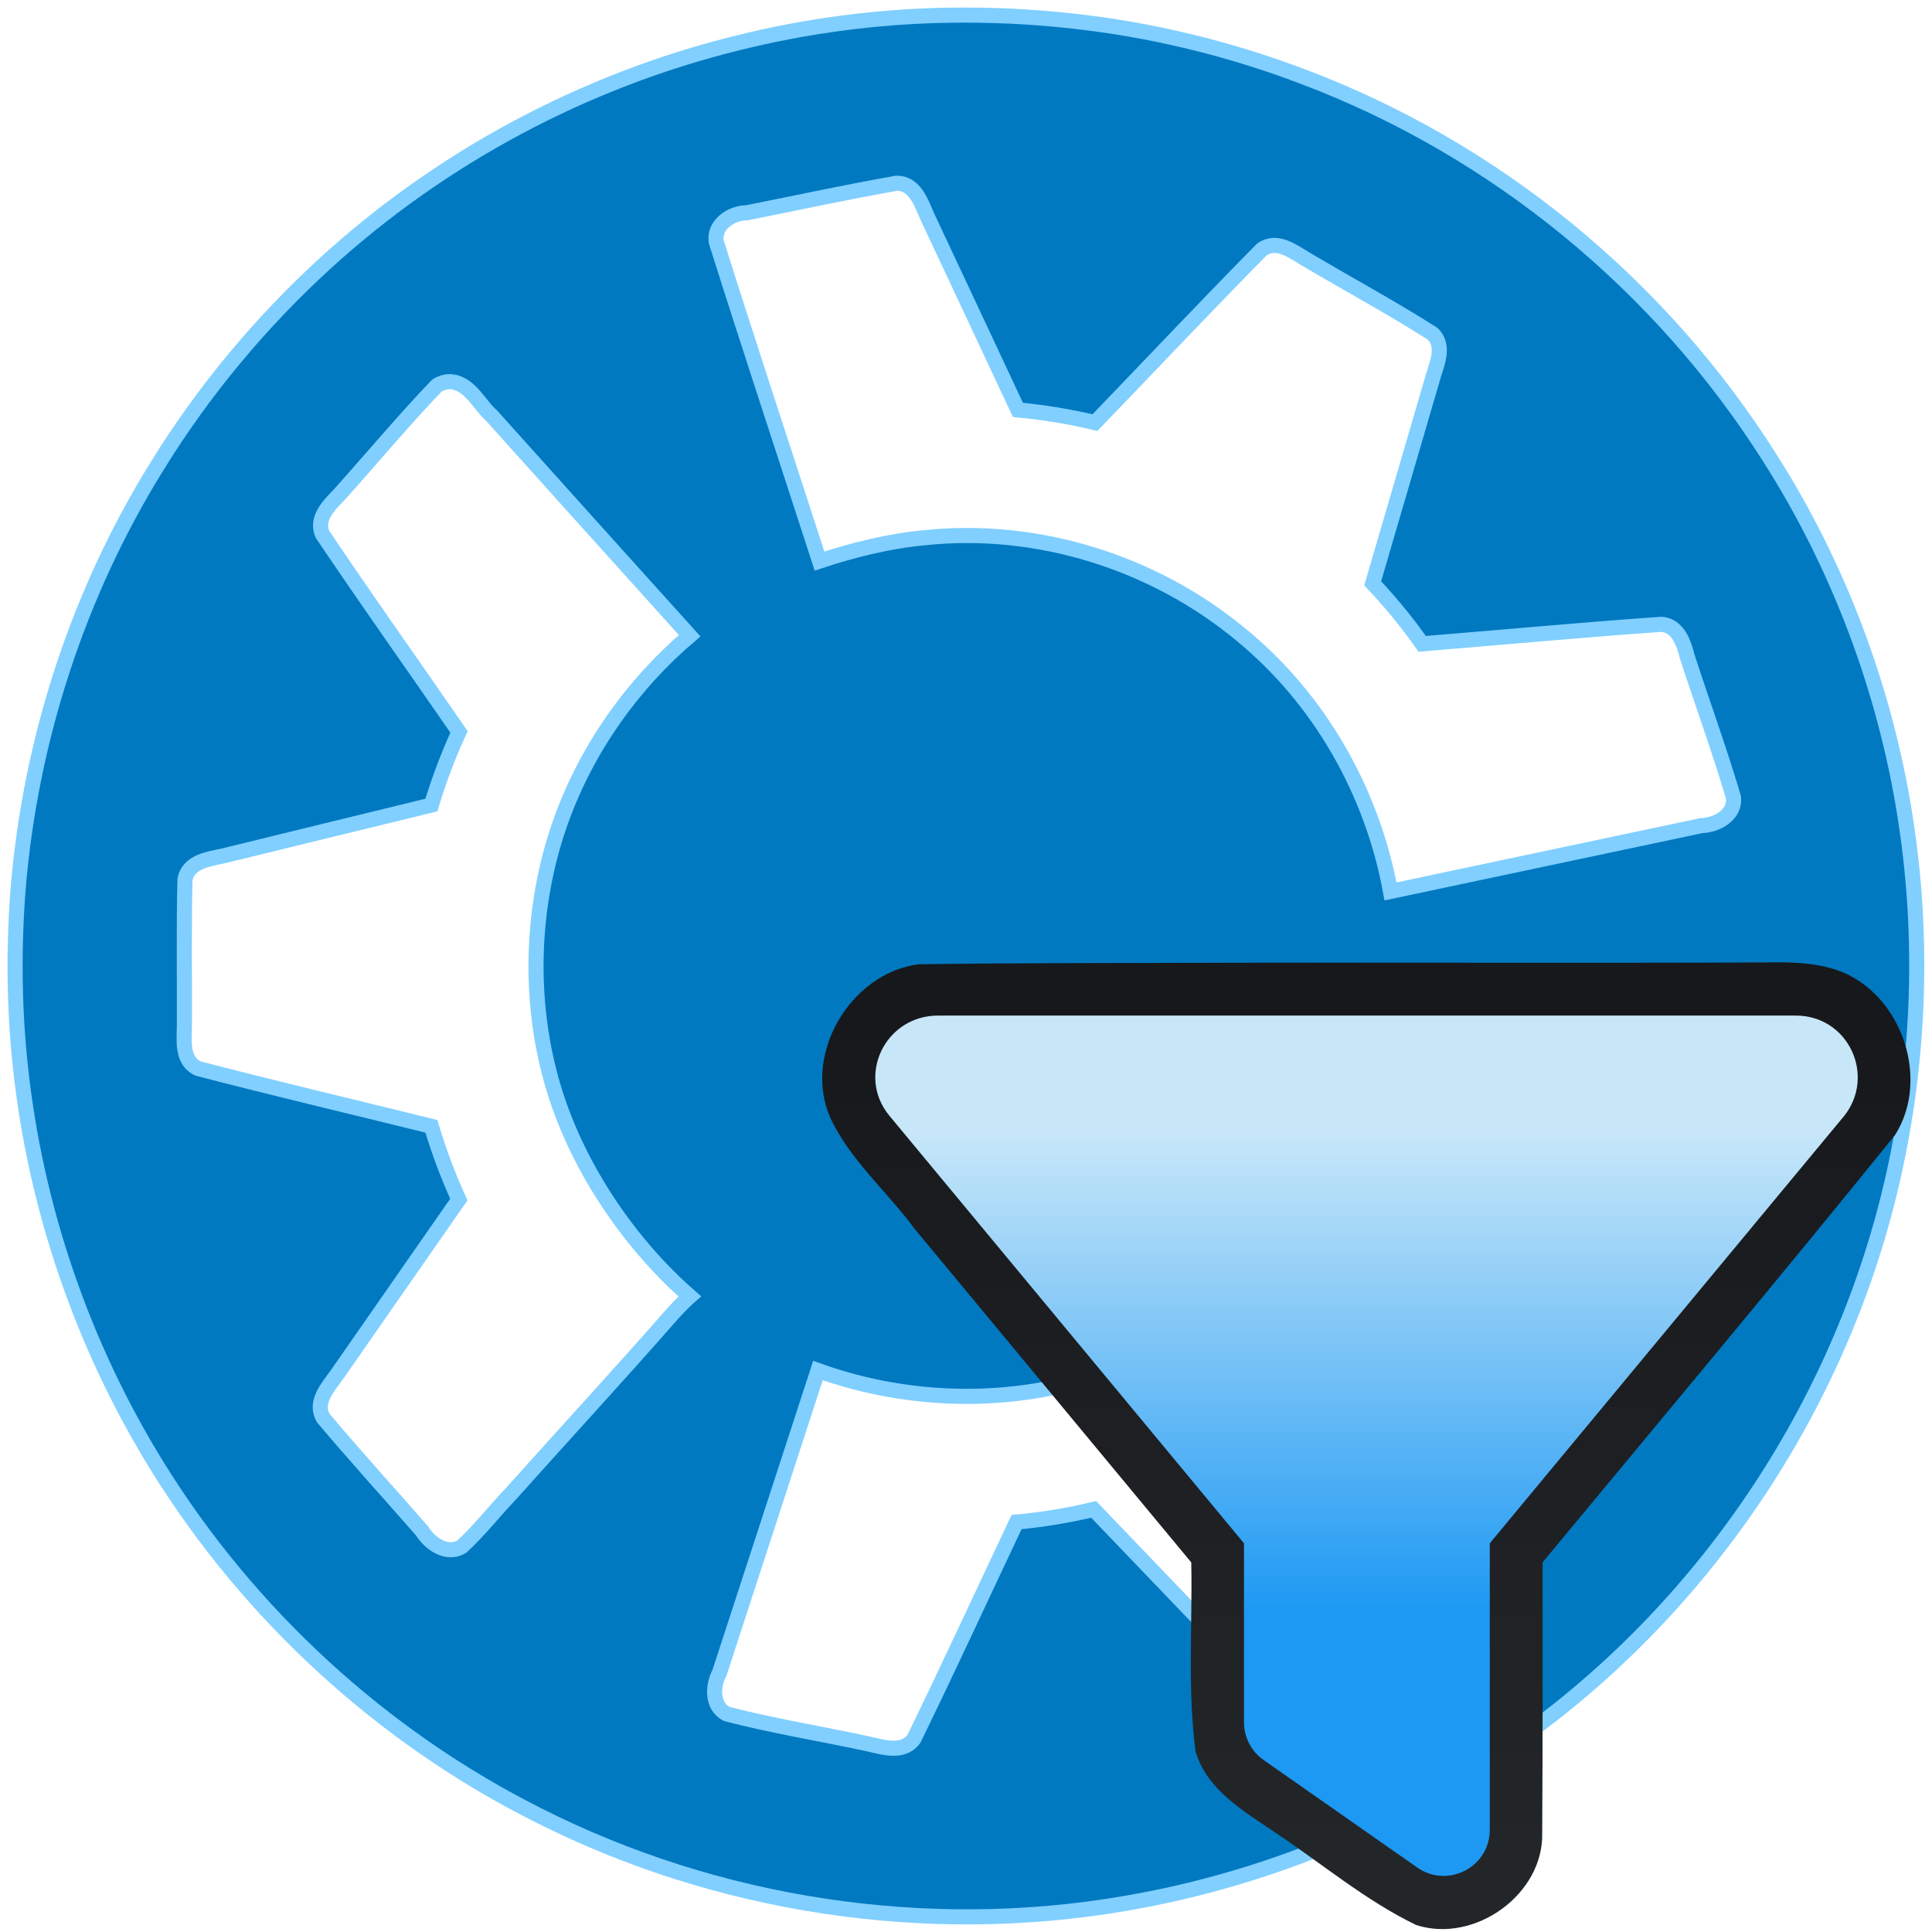
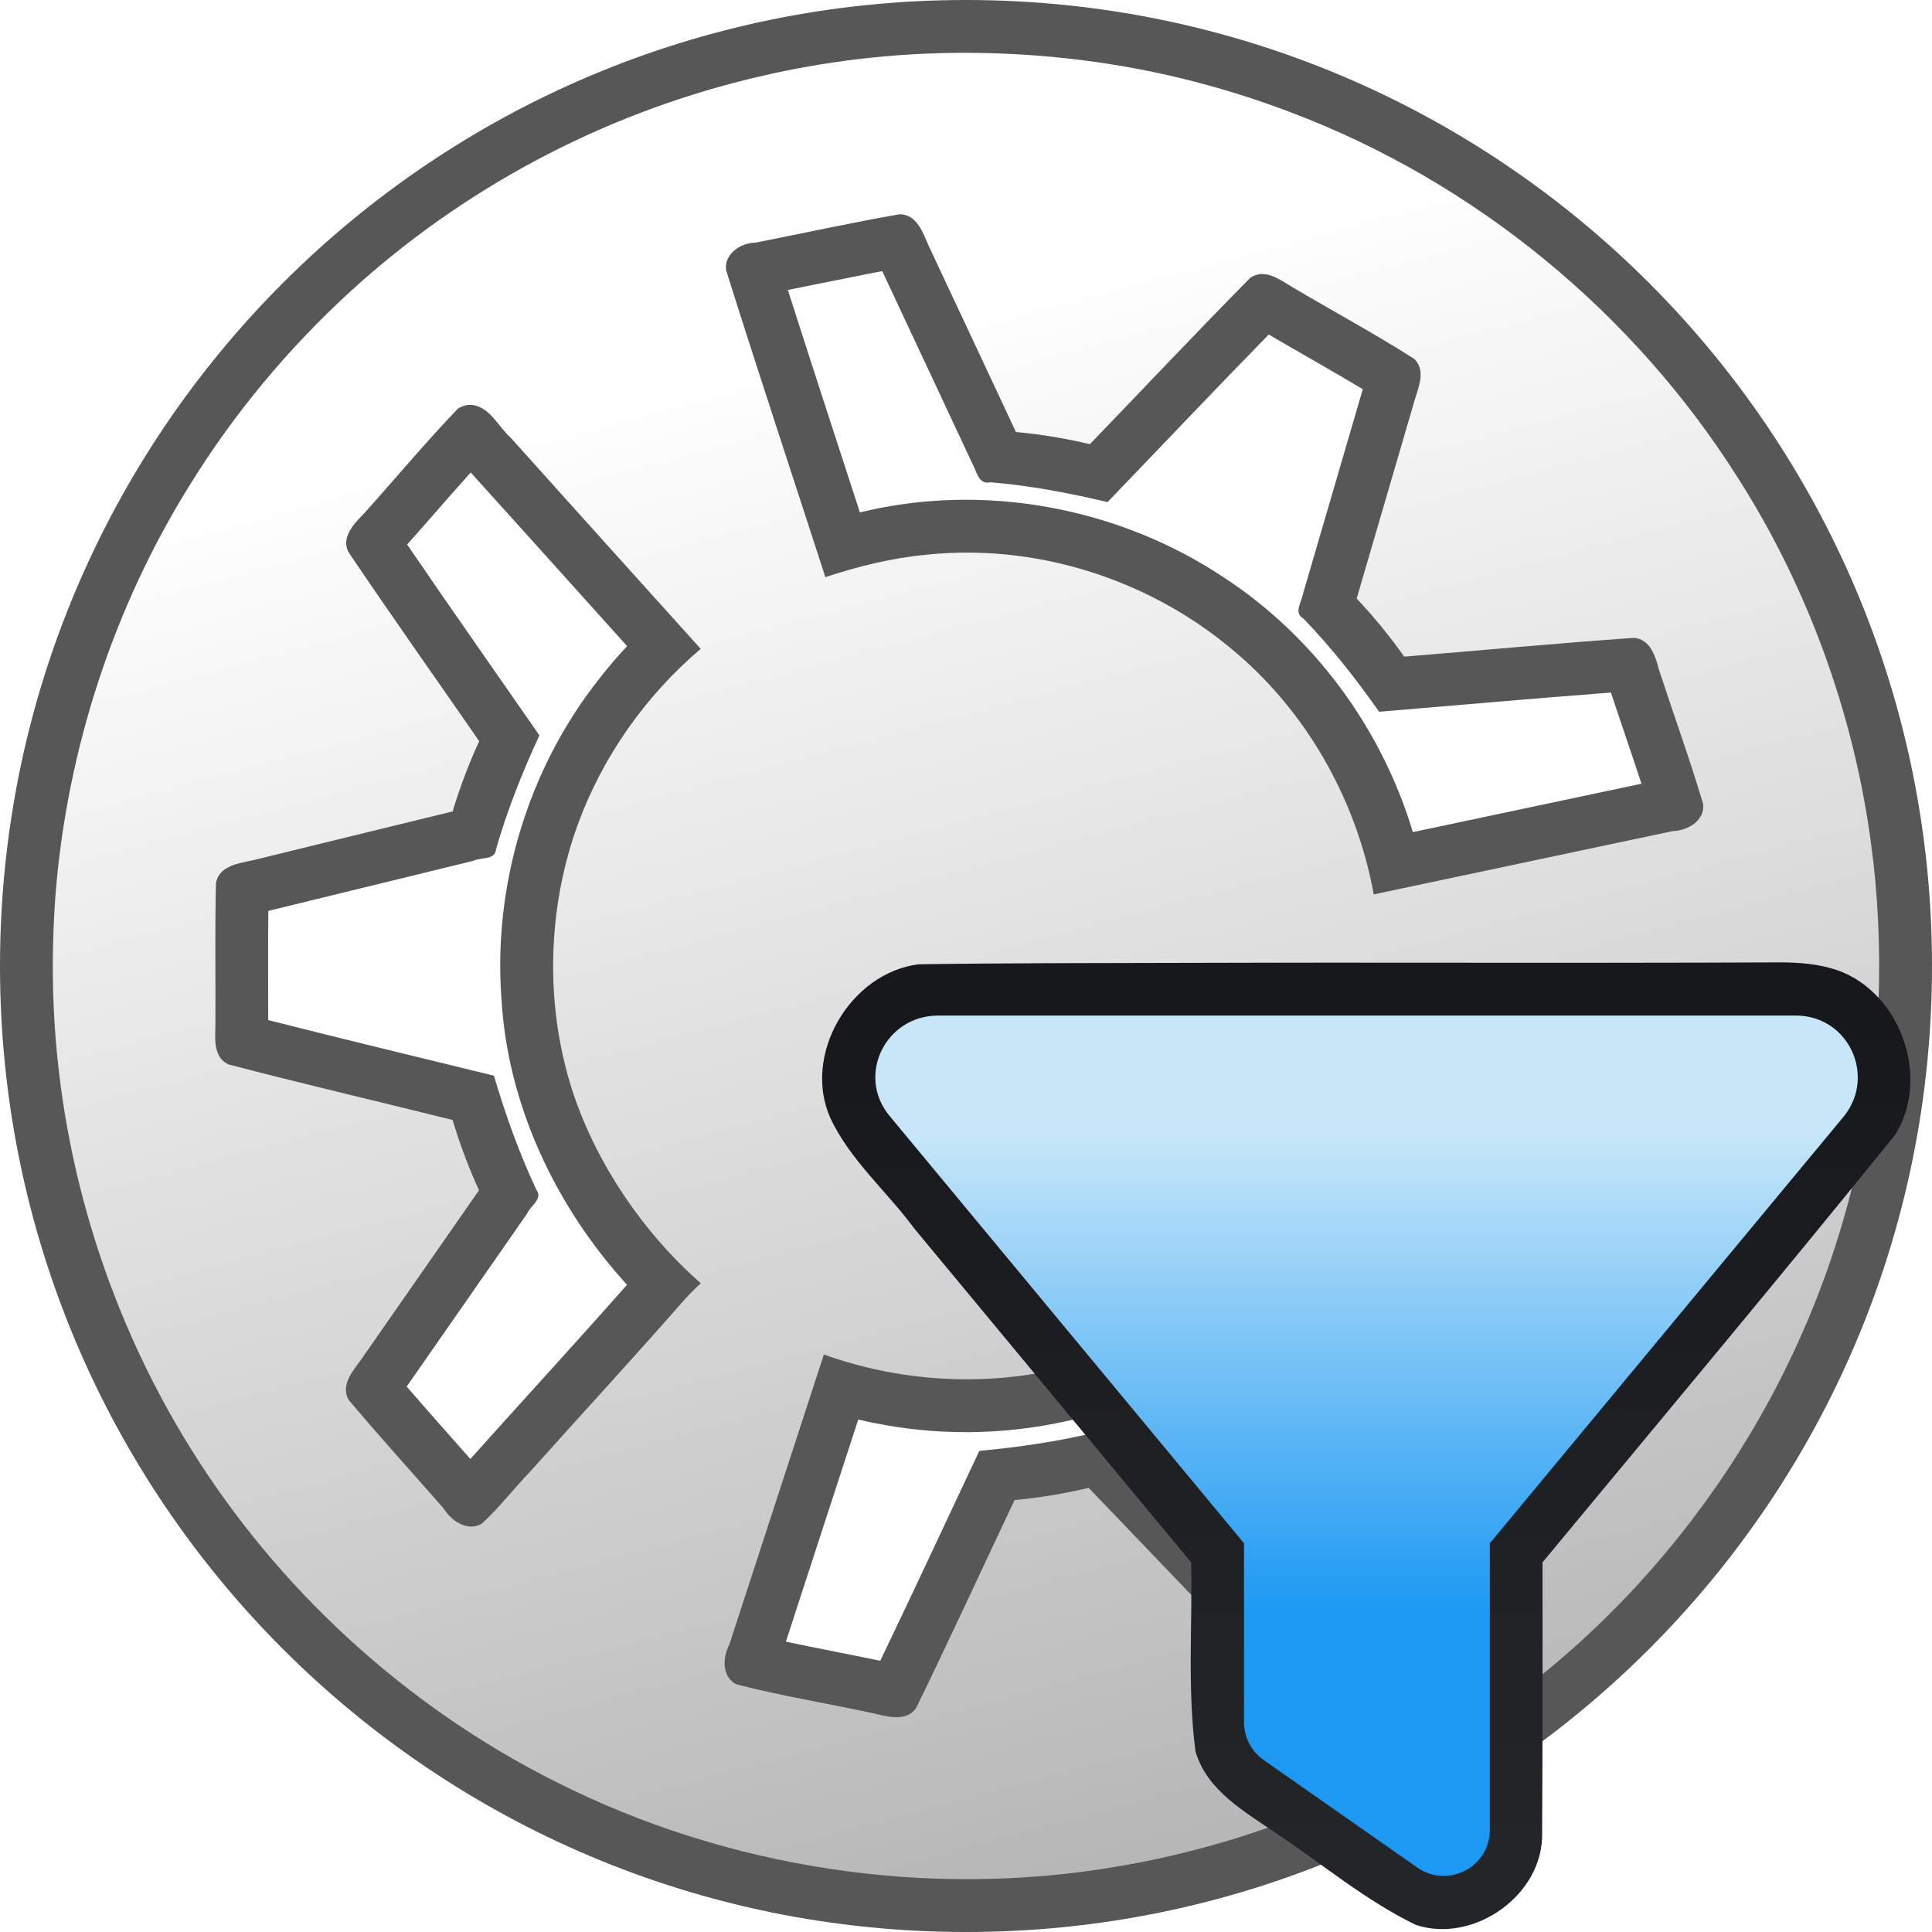
<svg xmlns="http://www.w3.org/2000/svg" data-name="Layer 3" version="1.1" viewBox="0 0 128 128">
  <defs>
-     <linearGradient id="linearGradient1401" x1="93.743" x2="93.743" y1="106.745" y2="75.026" gradientTransform="translate(24.83871)" gradientUnits="userSpaceOnUse">
+     <linearGradient id="linearGradient1401" x1="93.743" x2="93.743" y1="106.74" y2="75.026" gradientTransform="translate(24.839)" gradientUnits="userSpaceOnUse">
      <stop stop-color="#1d99f3" offset="0" />
      <stop stop-color="#c7e7f9" offset="1" />
    </linearGradient>
-     <linearGradient id="linearGradient2049" x1="93.743" x2="93.743" y1="123.163" y2="67.312" gradientTransform="translate(24.83871)" gradientUnits="userSpaceOnUse">
+     <linearGradient id="linearGradient2049" x1="93.743" x2="93.743" y1="123.16" y2="67.312" gradientTransform="translate(24.839)" gradientUnits="userSpaceOnUse">
      <stop stop-color="#232629" offset="0" />
      <stop stop-color="#17181b" offset="1" />
    </linearGradient>
+     <linearGradient id="linearGradient8271" x1="53.809" x2="112.34" y1="22.613" y2="241.07" gradientUnits="userSpaceOnUse">
+       <stop stop-color="#fff" offset="0" />
+       <stop stop-color="#606060" offset="1" />
+     </linearGradient>
  </defs>
-   <path d="m62.862 1.007c-4.711 0.076-9.424 0.699-13.978 1.834-10.164 2.504-19.622 7.555-27.35 14.616-4.27 3.902-8.095 8.488-11.149 13.462-5.196 8.369-8.368 18.088-9.183 27.949-0.301 3.853-0.274 7.861 0.142 11.732 0.989 9.369 4.115 18.527 9.089 26.565 6.058 9.787 14.901 17.926 25.25 23.108 11.851 5.987 25.684 8.1 38.828 5.839 9.889-1.674 19.553-5.808 27.557-11.921 12.164-9.189 20.737-22.843 23.693-37.792 1.48-7.395 1.622-15.071 0.429-22.474-1.327-8.309-4.404-16.479-8.92-23.561-7.23-11.466-18.2-20.476-30.894-25.268-4.946-1.885-10.126-3.135-15.329-3.703-2.732-0.304-5.425-0.426-8.185-0.387zm-3.439 11.129c1.202 0.012 1.609 1.3 2.011 2.205 2.01 4.268 4.002 8.545 6.005 12.816 1.718 0.161 3.425 0.442 5.104 0.842 3.685-3.822 7.328-7.693 11.057-11.469 0.996-0.708 2.08 0.145 2.939 0.652 2.787 1.649 5.647 3.195 8.375 4.928 0.894 0.881 0.204 2.135-0.051 3.135-1.306 4.468-2.612 8.936-3.918 13.404 1.187 1.255 2.285 2.594 3.279 4.008 5.282-0.43 10.567-0.926 15.85-1.295 1.122 0.086 1.492 1.277 1.724 2.191 1.011 3.095 2.126 6.158 3.051 9.278 0.127 1.158-1.103 1.839-2.114 1.866-6.87 1.454-13.741 2.907-20.611 4.363-1.204-6.601-4.716-12.781-9.93-17.033-5.786-4.79-13.494-7.191-20.945-6.4-2.372 0.223-4.697 0.8-6.955 1.546-2.281-7.056-4.619-14.094-6.844-21.164-0.167-1.133 1.01-1.909 2.028-1.912 3.314-0.654 6.621-1.38 9.945-1.961zm-29.459 13.158c1.238 0.196 1.759 1.5 2.617 2.257 4.365 4.86 8.735 9.717 13.111 14.568-3.808 3.239-6.782 7.452-8.49 12.154-1.903 5.237-2.225 11.235-0.828 16.709 1.403 5.599 4.983 11.111 9.327 14.906 0 0-0.467 0.403-1.14 1.147-3.505 4.001-7.126 7.923-10.675 11.892-1.111 1.165-2.112 2.454-3.289 3.543-0.998 0.59-2.116-0.201-2.644-1.055-2.175-2.487-4.404-4.934-6.53-7.459-0.625-1.05 0.317-2.062 0.895-2.875l8.082-11.609c-0.721-1.572-1.325-3.196-1.822-4.852-5.151-1.276-10.324-2.489-15.455-3.828-1.104-0.505-0.917-1.864-0.906-2.857 0.016-3.226-0.043-6.46 0.039-9.682 0.238-1.181 1.585-1.34 2.556-1.552 4.588-1.129 9.179-2.242 13.768-3.364 0.499-1.655 1.11-3.277 1.832-4.848-3.013-4.361-6.086-8.687-9.043-13.082-0.493-1.106 0.524-2.02 1.207-2.743 2.121-2.371 4.167-4.822 6.366-7.116 0.301-0.194 0.667-0.292 1.023-0.254zm62.6 43.764c7.127 1.546 14.277 2.998 21.393 4.588 0.489 0.104 0.48 0.86 1.045 0.719 0.313 0.24-0.298 1.084-0.349 1.563-1.127 3.329-2.205 6.681-3.395 9.983-0.597 1.033-1.914 0.77-2.893 0.657-4.716-0.393-9.431-0.801-14.146-1.2-0.996 1.413-2.091 2.756-3.285 4.006 1.467 5.107 3.029 10.193 4.414 15.318 0.086 1.244-1.236 1.741-2.119 2.252-2.805 1.578-5.558 3.277-8.407 4.759-1.209 0.34-1.956-0.894-2.692-1.612-3.224-3.363-6.448-6.727-9.672-10.09-1.681 0.401-3.389 0.681-5.109 0.842-2.264 4.785-4.478 9.601-6.797 14.355-0.715 0.992-2.029 0.566-3.01 0.344-3.126-0.676-6.302-1.187-9.392-1.987-1.006-0.511-0.948-1.864-0.482-2.73 2.175-6.675 4.35-13.35 6.524-20.025 6.116 2.202 13.045 2.315 19.139 0.137 7.386-2.565 13.652-8.251 16.743-15.454 0.922-2.088 1.563-4.292 2.001-6.53 0.163 0.035 0.327 0.07 0.49 0.105z" fill="#0079c1" stroke="#80cfff" />
-   <path d="m117.465 63.762c-12.9 0.056-25.801-0.008-38.701 0.03-5.967 0.016-11.938 0.008-17.902 0.094-4.52 0.577-7.713 5.975-5.847 10.182 1.318 2.81 3.744 4.854 5.56 7.319 6.116 7.376 12.233 14.751 18.349 22.127 0.086 4.17-0.258 8.374 0.285 12.519 0.749 2.584 3.242 3.987 5.318 5.404 3.079 2.054 5.946 4.477 9.29 6.098 3.864 1.259 8.486-2.025 8.358-6.138 0.036-5.963 0.029-11.926 0.027-17.889 7.803-9.42 15.659-18.795 23.348-28.307 2.479-3.905 0.226-9.851-4.258-11.058-1.244-0.345-2.543-0.398-3.826-0.381z" fill="url(#linearGradient2049)" stroke-width=".127" />
-   <path d="m122.188 73.925-23.486 28.322v18.982c0 2.483-2.795 3.906-4.803 2.501l-10.178-7.122c-0.821-0.57-1.304-1.511-1.304-2.504v-11.858l-23.489-28.322c-2.206-2.66-0.275-6.64 3.222-6.64h56.82c3.499 0 5.318 3.98 3.219 6.64z" fill="url(#linearGradient1401)" stroke-width=".127" />
+   <path d="m62.557 7.016c-15.876 0.314-31.451 7.702-41.748 19.789-8.51 9.855-13.525 22.687-13.789 35.719-0.35 13.304 4.069 26.714 12.463 37.066 9.021 11.296 22.449 19.035 36.812 20.887 13.921 1.893 28.54-1.483 40.072-9.553 12.272-8.471 21.097-21.883 23.695-36.598 2.577-14.026-0.247-29.018-8.016-41.008-7.998-12.522-21.025-21.79-35.574-24.941-1.788-0.412-3.928-0.755-5.541-0.953-2.777-0.336-5.578-0.47-8.375-0.408zm-4.106 10.949c2.003 4.276 4.005 8.552 6.008 12.828 0.281 0.536 0.384 1.322 1.166 1.16 2.62 0.215 5.199 0.709 7.754 1.312 3.559-3.7 7.089-7.43 10.678-11.102 2.072 1.216 4.171 2.387 6.232 3.621-1.318 4.51-2.635 9.02-3.953 13.529-0.088 0.577-0.661 1.268 0.018 1.668 1.849 1.91 3.488 4 5.014 6.174 5.121-0.421 10.238-0.886 15.361-1.27 0.665 2.016 1.363 4.021 2.022 6.039l-15.146 3.205c-2.054-6.85-6.532-12.961-12.529-16.875-6.994-4.657-15.93-6.311-24.105-4.305-1.598-4.923-3.217-9.853-4.773-14.738 1.319-0.266 2.654-0.54 3.939-0.793 0.539-0.108 1.34-0.264 1.717-0.344 0.2-0.037 0.4-0.074 0.6-0.111zm-27.264 13.34c3.465 3.825 6.907 7.671 10.363 11.504-0.669 0.709-1.302 1.45-1.897 2.223-4.67 5.924-6.983 13.61-6.432 21.127 0.41 7.057 3.591 13.772 8.32 18.963-3.426 3.875-6.927 7.686-10.379 11.539-1.407-1.599-2.827-3.186-4.217-4.799 2.659-3.819 5.319-7.639 7.979-11.459 0.22-0.521 1.062-0.98 0.617-1.566-1.146-2.443-2.053-4.984-2.818-7.57-4.984-1.227-9.979-2.415-14.953-3.682 8e-4 -2.412-0.018-4.824 8e-3 -7.236 4.529-1.107 9.058-2.213 13.586-3.32 0.512-0.245 1.45-0.032 1.5-0.771 0.745-2.591 1.743-5.096 2.873-7.541-2.921-4.213-5.876-8.403-8.762-12.641 0.972-1.099 1.943-2.2 2.906-3.307zm62.361 41.586c5.071 1.088 10.118 2.13 15.184 3.246-0.676 2.011-1.34 4.027-2.039 6.031-4.712-0.4-9.425-0.8-14.137-1.199-0.608-0.027-1.339-0.324-1.588 0.438-1.479 2.169-3.202 4.148-5.008 6.049 1.415 4.938 2.912 9.851 4.287 14.801-1.06 0.608-2.124 1.209-3.178 1.828-0.999 0.585-2.03 1.174-3.111 1.777-3.232-3.373-6.466-6.745-9.699-10.117-0.469-0.322-0.756-1.238-1.422-0.91-2.612 0.655-5.276 1.04-7.955 1.289-2.187 4.637-4.341 9.289-6.564 13.908-2.081-0.437-4.172-0.827-6.252-1.268l4.795-14.715c0.622 0.149 1.251 0.272 1.881 0.381 7.295 1.284 15.03-0.177 21.33-4.08 6.43-3.898 11.357-10.211 13.471-17.438z" fill-opacity=".66" />
+   <path d="m64 0a64 64 0 0 0-64 64 64 64 0 0 0 64 64 64 64 0 0 0 64-64 64 64 0 0 0-64-64zm-0.791 6.014c6.299-0.099 12.606 0.86 18.6 2.797 0.672 0.216 1.533 0.513 2.076 0.711 11.786 4.264 22.084 12.488 28.844 23.043 7.17 11.027 10.385 24.552 8.914 37.625-0.053 0.57-0.17 1.366-0.217 1.789-0.352 2.456-0.84 4.894-1.498 7.287-0.132 0.509-0.352 1.241-0.455 1.596-0.437 1.415-0.909 2.821-1.451 4.199-5.035 13.056-15.018 24.094-27.461 30.48-0.764 0.385-1.281 0.648-2.041 1-0.789 0.373-1.768 0.78-2.463 1.076-4.657 1.93-9.574 3.231-14.574 3.871-11.793 1.551-24.042-0.635-34.551-6.215-0.502-0.255-1.186-0.652-1.553-0.846-6.132-3.498-11.626-8.111-16.119-13.557-8.691-10.451-13.435-24.054-13.234-37.637 0.008-0.892 0.037-1.611 0.084-2.443 0.016-0.435 0.075-1.164 0.102-1.529 0.437-5.197 1.554-10.338 3.359-15.232 0.46-1.223 0.867-2.252 1.379-3.416 0.269-0.615 0.648-1.417 0.883-1.9 2.168-4.458 4.892-8.648 8.119-12.412 0.378-0.449 0.923-1.058 1.221-1.387 8.539-9.393 20.246-15.825 32.748-18.014 0.62-0.114 1.464-0.234 1.951-0.312 2.432-0.334 4.883-0.533 7.338-0.574z" fill-opacity=".66" />
+   <ellipse cx="64.056" cy="63.703" rx="64.035" ry="63.635" fill="none" />
+   <path d="m62.912 3.507c-4.525 0.073-9.051 0.672-13.424 1.761-9.761 2.405-18.845 7.255-26.266 14.036-4.101 3.747-7.775 8.152-10.708 12.928-4.991 8.037-8.037 17.371-8.82 26.84-0.289 3.7-0.263 7.55 0.136 11.267 0.95 8.997 3.952 17.792 8.729 25.511 5.818 9.398 14.311 17.214 24.25 22.192 11.381 5.75 24.667 7.779 37.291 5.608 9.497-1.608 18.779-5.578 26.466-11.448 11.682-8.824 19.916-21.937 22.754-36.293 1.422-7.102 1.558-14.473 0.412-21.583-1.275-7.98-4.23-15.825-8.567-22.626-6.943-11.012-17.479-19.664-29.67-24.266-4.75-1.81-9.725-3.011-14.722-3.556-2.624-0.292-5.211-0.409-7.861-0.372zm-3.303 10.687c1.154 0.011 1.546 1.249 1.931 2.118 1.93 4.099 3.843 8.206 5.767 12.308 1.65 0.154 3.289 0.424 4.901 0.808 3.539-3.671 7.038-7.388 10.619-11.014 0.956-0.68 1.998 0.139 2.823 0.626 2.677 1.584 5.424 3.068 8.044 4.733 0.859 0.846 0.196 2.05-0.049 3.011-1.254 4.291-2.509 8.581-3.763 12.872 1.14 1.206 2.195 2.491 3.149 3.849 5.073-0.413 10.148-0.889 15.222-1.244 1.078 0.083 1.433 1.226 1.656 2.104 0.971 2.972 2.042 5.914 2.93 8.909 0.122 1.112-1.059 1.766-2.03 1.792-6.598 1.397-13.197 2.792-19.795 4.19-1.156-6.34-4.53-12.274-9.537-16.357-5.557-4.6-12.96-6.906-20.115-6.146-2.279 0.214-4.511 0.768-6.68 1.485-2.191-6.776-4.436-13.534-6.573-20.325-0.16-1.088 0.97-1.834 1.947-1.837 3.183-0.628 6.359-1.325 9.551-1.883zm-28.292 12.636c1.189 0.188 1.69 1.441 2.514 2.167 4.192 4.668 8.389 9.332 12.592 13.99-3.657 3.111-6.513 7.156-8.154 11.672-1.827 5.029-2.137 10.789-0.795 16.046 1.347 5.376 4.786 10.671 8.958 14.314 0 0-0.448 0.387-1.095 1.102-3.366 3.843-6.843 7.609-10.253 11.42-1.067 1.119-2.029 2.357-3.159 3.403-0.959 0.567-2.032-0.193-2.539-1.013-2.089-2.388-4.229-4.738-6.271-7.163-0.6-1.008 0.304-1.981 0.859-2.761l7.762-11.149c-0.692-1.51-1.272-3.069-1.75-4.659-4.947-1.226-9.915-2.39-14.843-3.676-1.06-0.485-0.881-1.79-0.87-2.744 0.016-3.098-0.042-6.204 0.037-9.298 0.229-1.134 1.523-1.286 2.455-1.49 4.406-1.084 8.816-2.153 13.223-3.231 0.48-1.59 1.066-3.147 1.76-4.655-2.893-4.188-5.845-8.342-8.685-12.563-0.474-1.062 0.503-1.939 1.159-2.634 2.037-2.277 4.002-4.631 6.114-6.834 0.289-0.187 0.641-0.28 0.983-0.244zm60.121 42.028c6.845 1.485 13.712 2.879 20.545 4.406 0.47 0.1 0.461 0.826 1.004 0.691 0.3 0.231-0.286 1.041-0.335 1.501-1.083 3.197-2.117 6.416-3.261 9.587-0.573 0.992-1.838 0.74-2.779 0.631-4.529-0.377-9.057-0.77-13.586-1.153-0.956 1.357-2.008 2.647-3.155 3.847 1.409 4.904 2.909 9.789 4.239 14.711 0.082 1.194-1.187 1.672-2.035 2.163-2.694 1.516-5.338 3.147-8.074 4.57-1.161 0.326-1.879-0.858-2.586-1.548-3.096-3.23-6.193-6.46-9.289-9.69-1.614 0.385-3.255 0.654-4.907 0.808-2.175 4.595-4.3 9.22-6.528 13.786-0.686 0.953-1.949 0.543-2.891 0.33-3.002-0.649-6.052-1.14-9.02-1.908-0.966-0.491-0.911-1.79-0.463-2.622 2.088-6.41 4.178-12.82 6.266-19.23 5.874 2.115 12.529 2.223 18.381 0.131 7.094-2.463 13.112-7.924 16.08-14.841 0.886-2.006 1.501-4.122 1.922-6.271 0.157 0.034 0.314 0.068 0.471 0.101z" fill="url(#linearGradient8271)" />
+   <path d="m117.46 63.762c-12.9 0.056-25.801-0.008-38.701 0.03-5.967 0.016-11.938 0.008-17.902 0.094-4.52 0.577-7.713 5.975-5.847 10.182 1.318 2.81 3.744 4.854 5.56 7.319 6.116 7.376 12.233 14.751 18.349 22.127 0.086 4.17-0.258 8.374 0.285 12.519 0.749 2.584 3.242 3.987 5.318 5.404 3.079 2.054 5.946 4.477 9.29 6.098 3.864 1.259 8.486-2.025 8.358-6.138 0.036-5.963 0.029-11.926 0.027-17.889 7.803-9.42 15.659-18.795 23.348-28.307 2.479-3.905 0.226-9.851-4.258-11.058-1.244-0.345-2.543-0.398-3.826-0.381z" fill="url(#linearGradient2049)" />
+   <path d="m122.19 73.925-23.486 28.322v18.982c0 2.483-2.795 3.906-4.803 2.501l-10.178-7.122c-0.821-0.57-1.304-1.512-1.304-2.504v-11.858l-23.489-28.322c-2.206-2.66-0.275-6.64 3.222-6.64h56.82c3.499 0 5.318 3.98 3.219 6.64z" fill="url(#linearGradient1401)" />
</svg>
